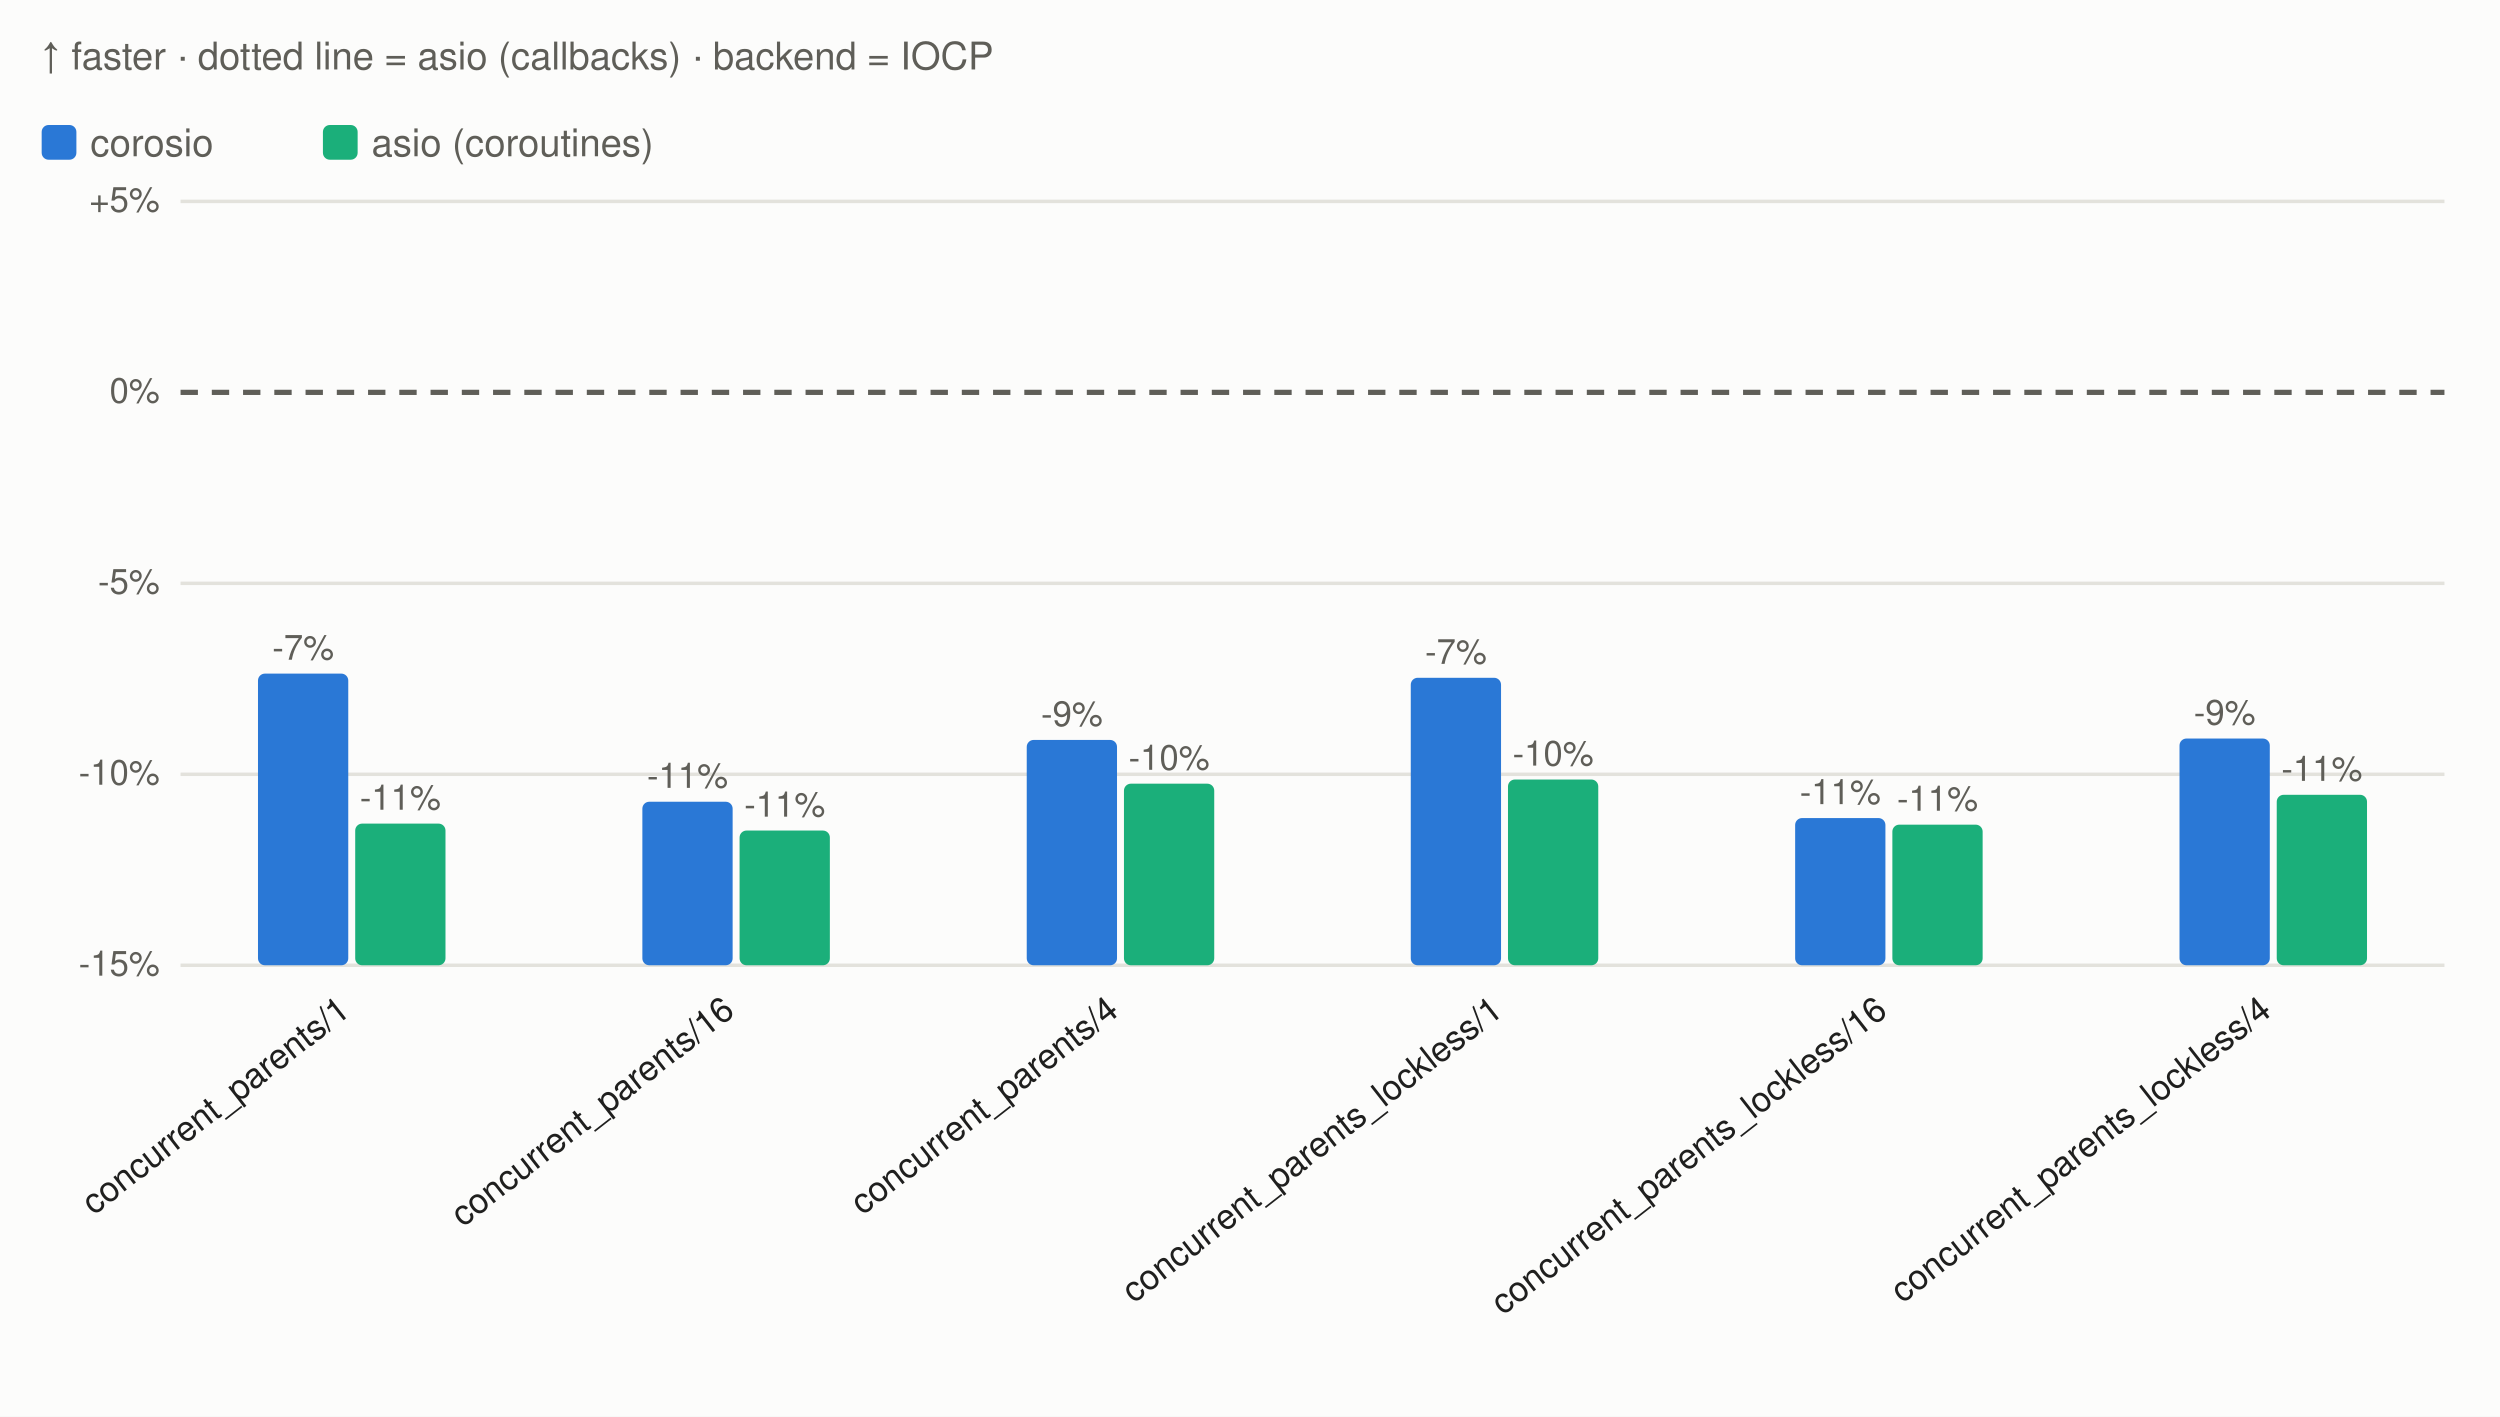
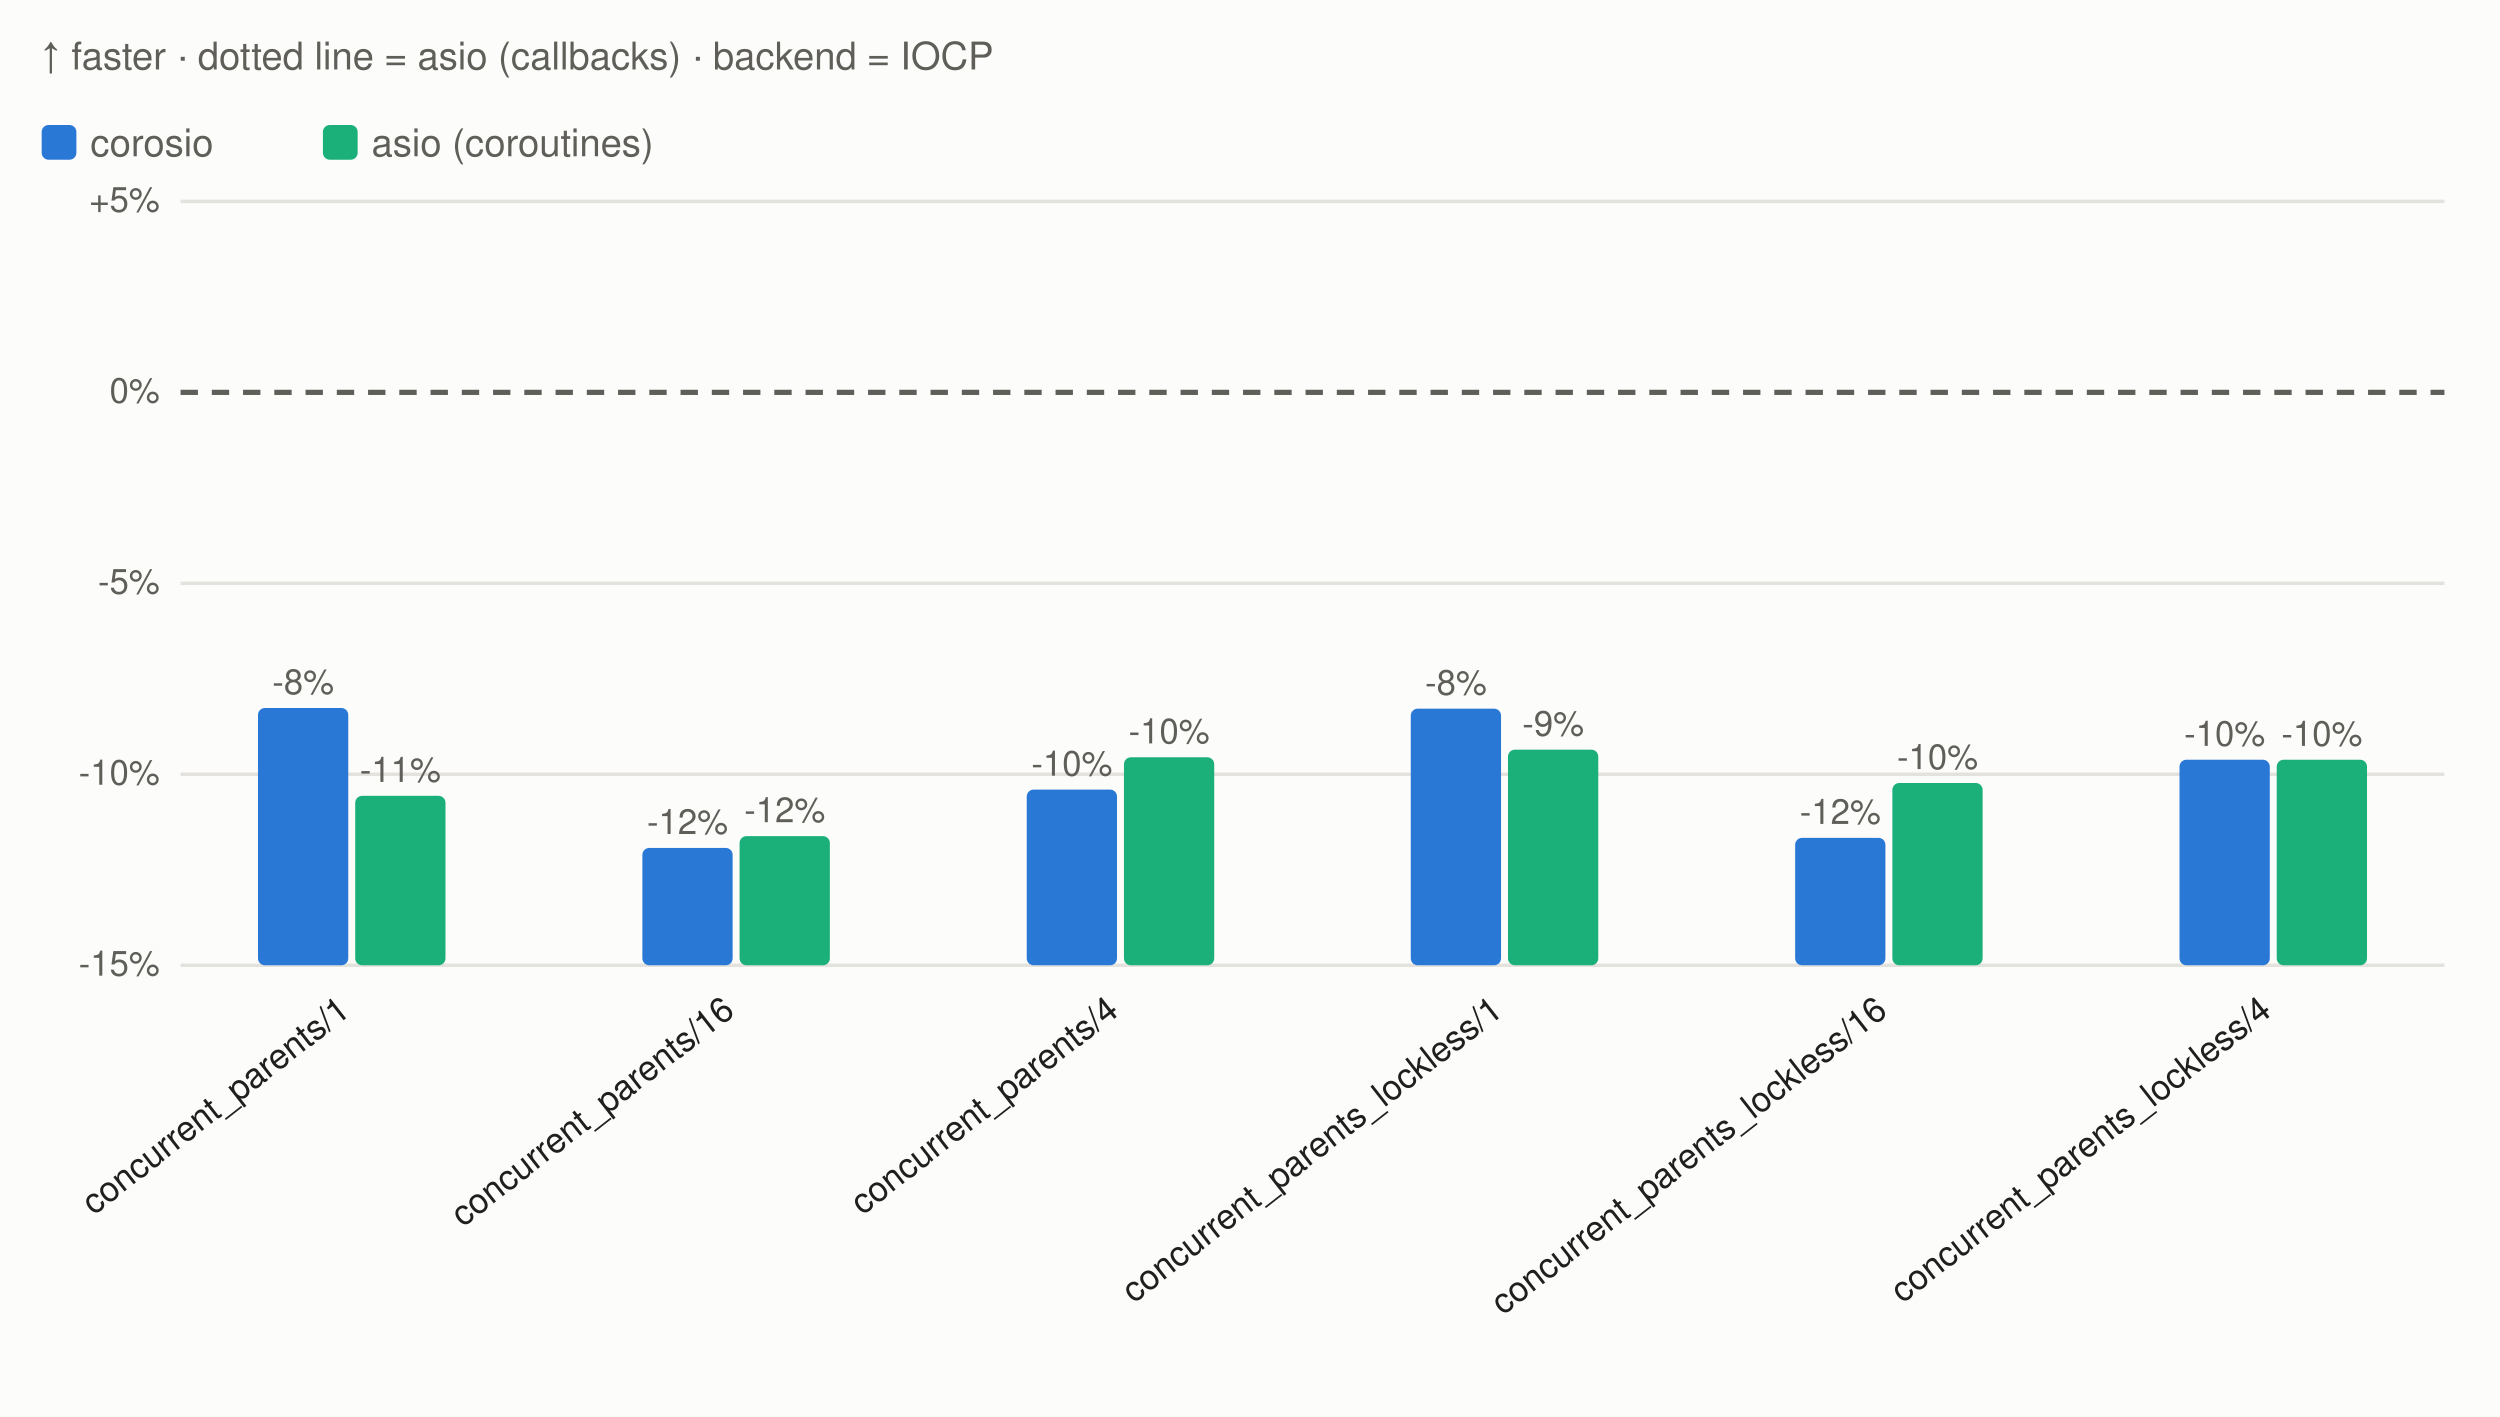
<svg xmlns="http://www.w3.org/2000/svg" class="bch-chart" width="720" height="408" viewBox="0 0 720 408">
  <style>.bch-chart{width:100%;height:auto;overflow:visible}.imageblock.bch-block{align-items:stretch}.imageblock.bch-block .content{width:100%}.bch-seg-label{fill:#ffffff;font-weight:700}html.dark .bch-exact&gt;summary.title,html.dark .bch-exact summary.title{color:var(--text-main-text-primary,#ffffff)}.boostlook .doc .openblock.bch-card{border:1px solid var(--border-border-secondary,#e3e2dc);border-radius:10px;padding:14px 14px 4px;margin-top:1.4rem;margin-bottom:1.4rem}.boostlook .doc .bch-card .imageblock.bch-block{margin-top:0;margin-bottom:0.25rem}.boostlook .doc .bch-card details.bch-exact{margin-top:0;margin-bottom:0.5rem;margin-left:0}.boostlook .doc .bch-card details.bch-exact&gt;summary{margin-left:2rem}.boostlook .doc .bch-card table.stretch,.boostlook #content .bch-card table.stretch{width:100%;margin-left:0;font-size:0.88em}.boostlook .doc .bch-card table.stretch td,.boostlook .doc .bch-card table.stretch th{padding:0.3rem 0.55rem}@media (prefers-color-scheme: dark) {.bch-surface{fill:#1a1a19}.bch-ink{fill:#ffffff}.bch-ink2{fill:#c3c2b7}.bch-grid{stroke:#3a3a38}.bch-zero{stroke:#c3c2b7}.bch-s-native{fill:#3987e5}.bch-s-uring{fill:#d95926}.bch-s-cb{fill:#199e70}.bch-div-pos{fill:#3987e5}.bch-div-neg{fill:#e66767}.bch-div-mid{fill:#383835}}html:not(.dark) .bch-surface{fill:transparent}html:not(.dark) .bch-ink{fill:#1f1f1e}html:not(.dark) .bch-ink2{fill:#5f5e58}html:not(.dark) .bch-grid{stroke:#e3e2dc}html:not(.dark) .bch-zero{stroke:#5f5e58}html:not(.dark) .bch-s-native{fill:#2a78d6}html:not(.dark) .bch-s-uring{fill:#eb6834}html:not(.dark) .bch-s-cb{fill:#1baf7a}html:not(.dark) .bch-div-pos{fill:#2a78d6}html:not(.dark) .bch-div-neg{fill:#e34948}html:not(.dark) .bch-div-mid{fill:#f0efec}html.dark .bch-surface{fill:transparent}html.dark .bch-ink{fill:#ffffff}html.dark .bch-ink2{fill:#c3c2b7}html.dark .bch-grid{stroke:#3a3a38}html.dark .bch-zero{stroke:#c3c2b7}html.dark .bch-s-native{fill:#3987e5}html.dark .bch-s-uring{fill:#d95926}html.dark .bch-s-cb{fill:#199e70}html.dark .bch-div-pos{fill:#3987e5}html.dark .bch-div-neg{fill:#e66767}html.dark .bch-div-mid{fill:#383835}</style>
  <rect width="720" height="408" class="bch-surface" fill="#fcfcfb" />
  <text x="12" y="20" font-family="-apple-system,Segoe UI,Helvetica,Arial,sans-serif" font-size="11" class="bch-ink2" fill="#5f5e58">↑ faster · dotted line = asio (callbacks) · backend = IOCP</text>
  <rect x="12" y="36" width="10" height="10" rx="2" class="bch-s-native" fill="#2a78d6" />
  <text x="26" y="45" font-family="-apple-system,Segoe UI,Helvetica,Arial,sans-serif" font-size="11" class="bch-ink2" fill="#5f5e58">corosio</text>
  <rect x="93" y="36" width="10" height="10" rx="2" class="bch-s-cb" fill="#1baf7a" />
  <text x="107" y="45" font-family="-apple-system,Segoe UI,Helvetica,Arial,sans-serif" font-size="11" class="bch-ink2" fill="#5f5e58">asio (coroutines)</text>
  <line x1="52" y1="278.0" x2="704" y2="278.0" class="bch-grid" stroke="#e3e2dc" stroke-width="1" />
  <text x="46" y="281.0" font-family="-apple-system,Segoe UI,Helvetica,Arial,sans-serif" font-size="10" class="bch-ink2" fill="#5f5e58" text-anchor="end">-15%</text>
  <line x1="52" y1="223.0" x2="704" y2="223.0" class="bch-grid" stroke="#e3e2dc" stroke-width="1" />
  <text x="46" y="226.0" font-family="-apple-system,Segoe UI,Helvetica,Arial,sans-serif" font-size="10" class="bch-ink2" fill="#5f5e58" text-anchor="end">-10%</text>
  <line x1="52" y1="168.0" x2="704" y2="168.0" class="bch-grid" stroke="#e3e2dc" stroke-width="1" />
  <text x="46" y="171.0" font-family="-apple-system,Segoe UI,Helvetica,Arial,sans-serif" font-size="10" class="bch-ink2" fill="#5f5e58" text-anchor="end">-5%</text>
  <line x1="52" y1="58.0" x2="704" y2="58.0" class="bch-grid" stroke="#e3e2dc" stroke-width="1" />
  <text x="46" y="61.0" font-family="-apple-system,Segoe UI,Helvetica,Arial,sans-serif" font-size="10" class="bch-ink2" fill="#5f5e58" text-anchor="end">+5%</text>
  <text x="46" y="116.0" font-family="-apple-system,Segoe UI,Helvetica,Arial,sans-serif" font-size="10" class="bch-ink2" fill="#5f5e58" text-anchor="end">0%</text>
-   <rect x="74.3" y="194.0" width="26.0" height="84.0" rx="2" class="bch-s-native" fill="#2a78d6" />
-   <text x="87.3" y="190.0" font-family="-apple-system,Segoe UI,Helvetica,Arial,sans-serif" font-size="10" class="bch-ink2" fill="#5f5e58" text-anchor="middle">-7%</text>
-   <rect x="102.3" y="237.2" width="26.0" height="40.8" rx="2" class="bch-s-cb" fill="#1baf7a" />
-   <text x="115.3" y="233.2" font-family="-apple-system,Segoe UI,Helvetica,Arial,sans-serif" font-size="10" class="bch-ink2" fill="#5f5e58" text-anchor="middle">-11%</text>
+   <rect x="74.3" y="203.9" width="26.0" height="74.1" rx="2" class="bch-s-native" fill="#2a78d6" />
+   <text x="87.3" y="199.9" font-family="-apple-system,Segoe UI,Helvetica,Arial,sans-serif" font-size="10" class="bch-ink2" fill="#5f5e58" text-anchor="middle">-8%</text>
+   <rect x="102.3" y="229.2" width="26.0" height="48.8" rx="2" class="bch-s-cb" fill="#1baf7a" />
+   <text x="115.3" y="225.2" font-family="-apple-system,Segoe UI,Helvetica,Arial,sans-serif" font-size="10" class="bch-ink2" fill="#5f5e58" text-anchor="middle">-11%</text>
  <text x="101.3" y="292.0" font-family="-apple-system,Segoe UI,Helvetica,Arial,sans-serif" font-size="10" class="bch-ink" fill="#1f1f1e" text-anchor="end" transform="rotate(-38 101.3 292.0)">concurrent_parents/1</text>
-   <rect x="185.0" y="230.9" width="26.0" height="47.1" rx="2" class="bch-s-native" fill="#2a78d6" />
-   <text x="198.0" y="226.9" font-family="-apple-system,Segoe UI,Helvetica,Arial,sans-serif" font-size="10" class="bch-ink2" fill="#5f5e58" text-anchor="middle">-11%</text>
-   <rect x="213.0" y="239.2" width="26.0" height="38.8" rx="2" class="bch-s-cb" fill="#1baf7a" />
-   <text x="226.0" y="235.2" font-family="-apple-system,Segoe UI,Helvetica,Arial,sans-serif" font-size="10" class="bch-ink2" fill="#5f5e58" text-anchor="middle">-11%</text>
+   <rect x="185.0" y="244.2" width="26.0" height="33.8" rx="2" class="bch-s-native" fill="#2a78d6" />
+   <text x="198.0" y="240.2" font-family="-apple-system,Segoe UI,Helvetica,Arial,sans-serif" font-size="10" class="bch-ink2" fill="#5f5e58" text-anchor="middle">-12%</text>
+   <rect x="213.0" y="240.8" width="26.0" height="37.2" rx="2" class="bch-s-cb" fill="#1baf7a" />
+   <text x="226.0" y="236.8" font-family="-apple-system,Segoe UI,Helvetica,Arial,sans-serif" font-size="10" class="bch-ink2" fill="#5f5e58" text-anchor="middle">-12%</text>
  <text x="212.0" y="292.0" font-family="-apple-system,Segoe UI,Helvetica,Arial,sans-serif" font-size="10" class="bch-ink" fill="#1f1f1e" text-anchor="end" transform="rotate(-38 212.0 292.0)">concurrent_parents/16</text>
-   <rect x="295.7" y="213.1" width="26.0" height="64.9" rx="2" class="bch-s-native" fill="#2a78d6" />
-   <text x="308.7" y="209.1" font-family="-apple-system,Segoe UI,Helvetica,Arial,sans-serif" font-size="10" class="bch-ink2" fill="#5f5e58" text-anchor="middle">-9%</text>
-   <rect x="323.7" y="225.7" width="26.0" height="52.3" rx="2" class="bch-s-cb" fill="#1baf7a" />
-   <text x="336.7" y="221.7" font-family="-apple-system,Segoe UI,Helvetica,Arial,sans-serif" font-size="10" class="bch-ink2" fill="#5f5e58" text-anchor="middle">-10%</text>
+   <rect x="295.7" y="227.4" width="26.0" height="50.6" rx="2" class="bch-s-native" fill="#2a78d6" />
+   <text x="308.7" y="223.4" font-family="-apple-system,Segoe UI,Helvetica,Arial,sans-serif" font-size="10" class="bch-ink2" fill="#5f5e58" text-anchor="middle">-10%</text>
+   <rect x="323.7" y="218.1" width="26.0" height="59.9" rx="2" class="bch-s-cb" fill="#1baf7a" />
+   <text x="336.7" y="214.1" font-family="-apple-system,Segoe UI,Helvetica,Arial,sans-serif" font-size="10" class="bch-ink2" fill="#5f5e58" text-anchor="middle">-10%</text>
  <text x="322.7" y="292.0" font-family="-apple-system,Segoe UI,Helvetica,Arial,sans-serif" font-size="10" class="bch-ink" fill="#1f1f1e" text-anchor="end" transform="rotate(-38 322.7 292.0)">concurrent_parents/4</text>
-   <rect x="406.3" y="195.2" width="26.0" height="82.8" rx="2" class="bch-s-native" fill="#2a78d6" />
-   <text x="419.3" y="191.2" font-family="-apple-system,Segoe UI,Helvetica,Arial,sans-serif" font-size="10" class="bch-ink2" fill="#5f5e58" text-anchor="middle">-7%</text>
-   <rect x="434.3" y="224.5" width="26.0" height="53.5" rx="2" class="bch-s-cb" fill="#1baf7a" />
-   <text x="447.3" y="220.5" font-family="-apple-system,Segoe UI,Helvetica,Arial,sans-serif" font-size="10" class="bch-ink2" fill="#5f5e58" text-anchor="middle">-10%</text>
+   <rect x="406.3" y="204.1" width="26.0" height="73.9" rx="2" class="bch-s-native" fill="#2a78d6" />
+   <text x="419.3" y="200.1" font-family="-apple-system,Segoe UI,Helvetica,Arial,sans-serif" font-size="10" class="bch-ink2" fill="#5f5e58" text-anchor="middle">-8%</text>
+   <rect x="434.3" y="215.9" width="26.0" height="62.1" rx="2" class="bch-s-cb" fill="#1baf7a" />
+   <text x="447.3" y="211.9" font-family="-apple-system,Segoe UI,Helvetica,Arial,sans-serif" font-size="10" class="bch-ink2" fill="#5f5e58" text-anchor="middle">-9%</text>
  <text x="433.3" y="292.0" font-family="-apple-system,Segoe UI,Helvetica,Arial,sans-serif" font-size="10" class="bch-ink" fill="#1f1f1e" text-anchor="end" transform="rotate(-38 433.3 292.0)">concurrent_parents_lockless/1</text>
-   <rect x="517.0" y="235.6" width="26.0" height="42.4" rx="2" class="bch-s-native" fill="#2a78d6" />
-   <text x="530.0" y="231.6" font-family="-apple-system,Segoe UI,Helvetica,Arial,sans-serif" font-size="10" class="bch-ink2" fill="#5f5e58" text-anchor="middle">-11%</text>
-   <rect x="545.0" y="237.5" width="26.0" height="40.5" rx="2" class="bch-s-cb" fill="#1baf7a" />
-   <text x="558.0" y="233.5" font-family="-apple-system,Segoe UI,Helvetica,Arial,sans-serif" font-size="10" class="bch-ink2" fill="#5f5e58" text-anchor="middle">-11%</text>
+   <rect x="517.0" y="241.3" width="26.0" height="36.7" rx="2" class="bch-s-native" fill="#2a78d6" />
+   <text x="530.0" y="237.3" font-family="-apple-system,Segoe UI,Helvetica,Arial,sans-serif" font-size="10" class="bch-ink2" fill="#5f5e58" text-anchor="middle">-12%</text>
+   <rect x="545.0" y="225.5" width="26.0" height="52.5" rx="2" class="bch-s-cb" fill="#1baf7a" />
+   <text x="558.0" y="221.5" font-family="-apple-system,Segoe UI,Helvetica,Arial,sans-serif" font-size="10" class="bch-ink2" fill="#5f5e58" text-anchor="middle">-10%</text>
  <text x="544.0" y="292.0" font-family="-apple-system,Segoe UI,Helvetica,Arial,sans-serif" font-size="10" class="bch-ink" fill="#1f1f1e" text-anchor="end" transform="rotate(-38 544.0 292.0)">concurrent_parents_lockless/16</text>
-   <rect x="627.7" y="212.7" width="26.0" height="65.3" rx="2" class="bch-s-native" fill="#2a78d6" />
-   <text x="640.7" y="208.7" font-family="-apple-system,Segoe UI,Helvetica,Arial,sans-serif" font-size="10" class="bch-ink2" fill="#5f5e58" text-anchor="middle">-9%</text>
-   <rect x="655.7" y="228.9" width="26.0" height="49.1" rx="2" class="bch-s-cb" fill="#1baf7a" />
-   <text x="668.7" y="224.9" font-family="-apple-system,Segoe UI,Helvetica,Arial,sans-serif" font-size="10" class="bch-ink2" fill="#5f5e58" text-anchor="middle">-11%</text>
+   <rect x="627.7" y="218.8" width="26.0" height="59.2" rx="2" class="bch-s-native" fill="#2a78d6" />
+   <text x="640.7" y="214.8" font-family="-apple-system,Segoe UI,Helvetica,Arial,sans-serif" font-size="10" class="bch-ink2" fill="#5f5e58" text-anchor="middle">-10%</text>
+   <rect x="655.7" y="218.8" width="26.0" height="59.2" rx="2" class="bch-s-cb" fill="#1baf7a" />
+   <text x="668.7" y="214.8" font-family="-apple-system,Segoe UI,Helvetica,Arial,sans-serif" font-size="10" class="bch-ink2" fill="#5f5e58" text-anchor="middle">-10%</text>
  <text x="654.7" y="292.0" font-family="-apple-system,Segoe UI,Helvetica,Arial,sans-serif" font-size="10" class="bch-ink" fill="#1f1f1e" text-anchor="end" transform="rotate(-38 654.7 292.0)">concurrent_parents_lockless/4</text>
  <line x1="52" y1="113.0" x2="704" y2="113.0" class="bch-zero" stroke="#5f5e58" stroke-width="1.5" stroke-dasharray="5 4" />
</svg>
